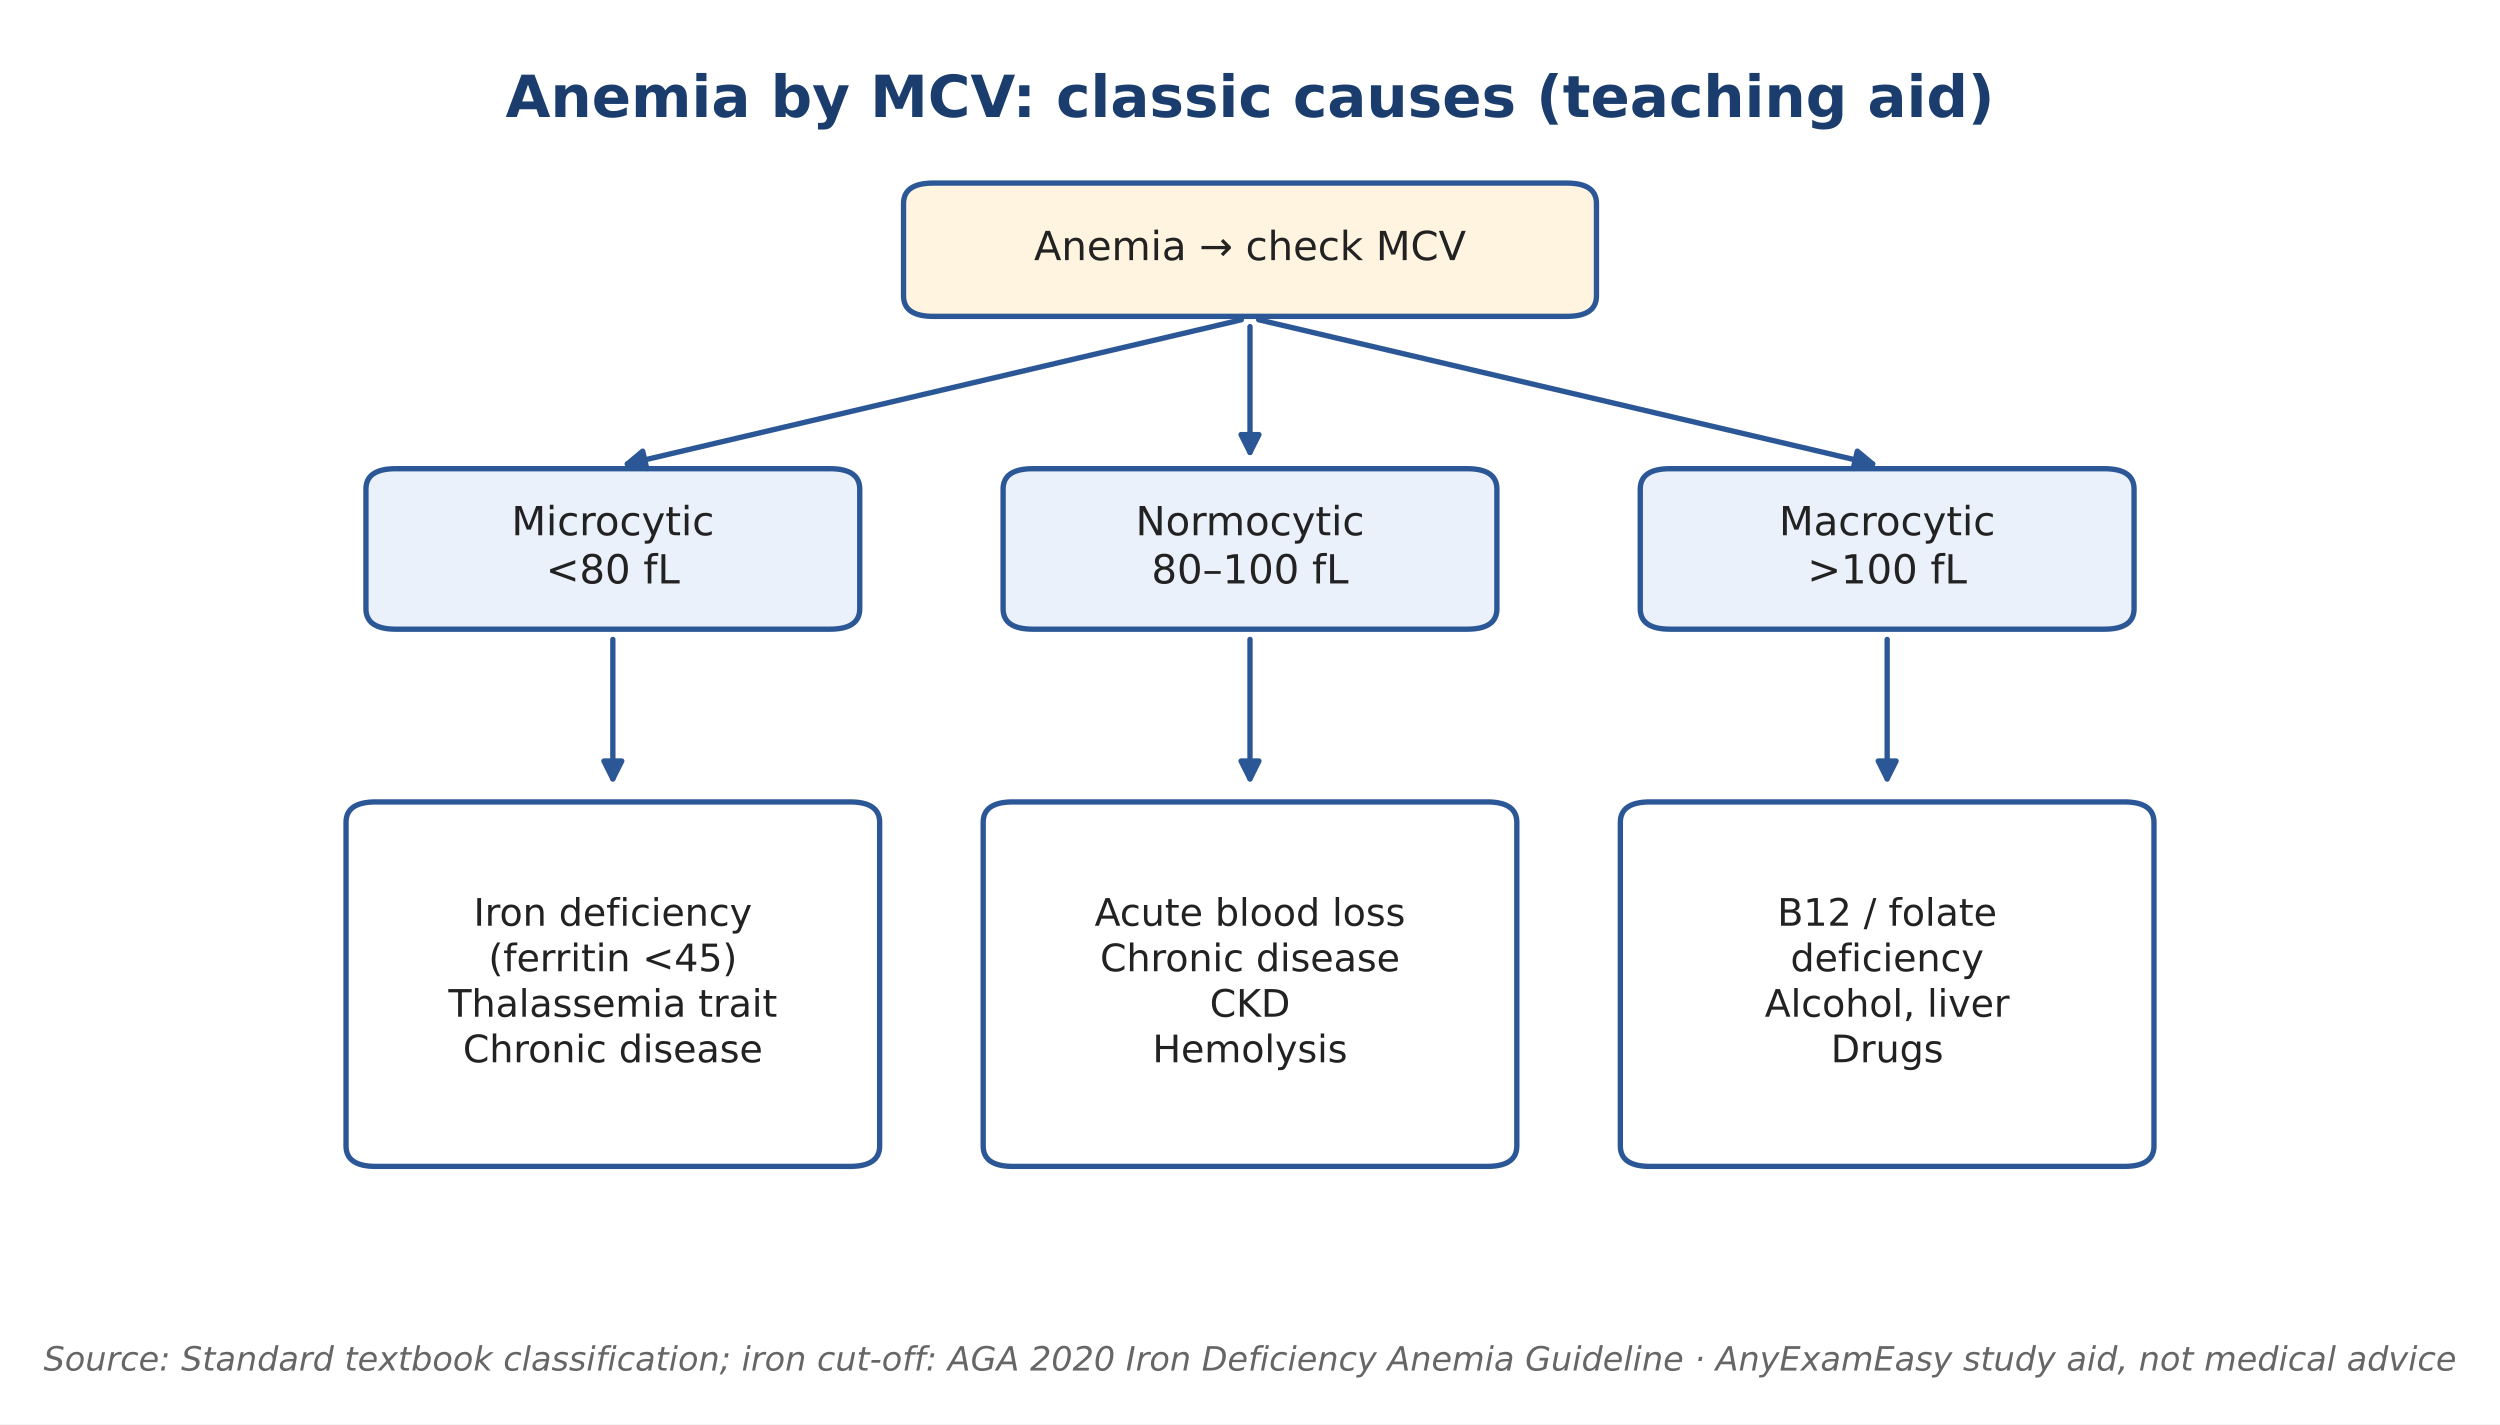
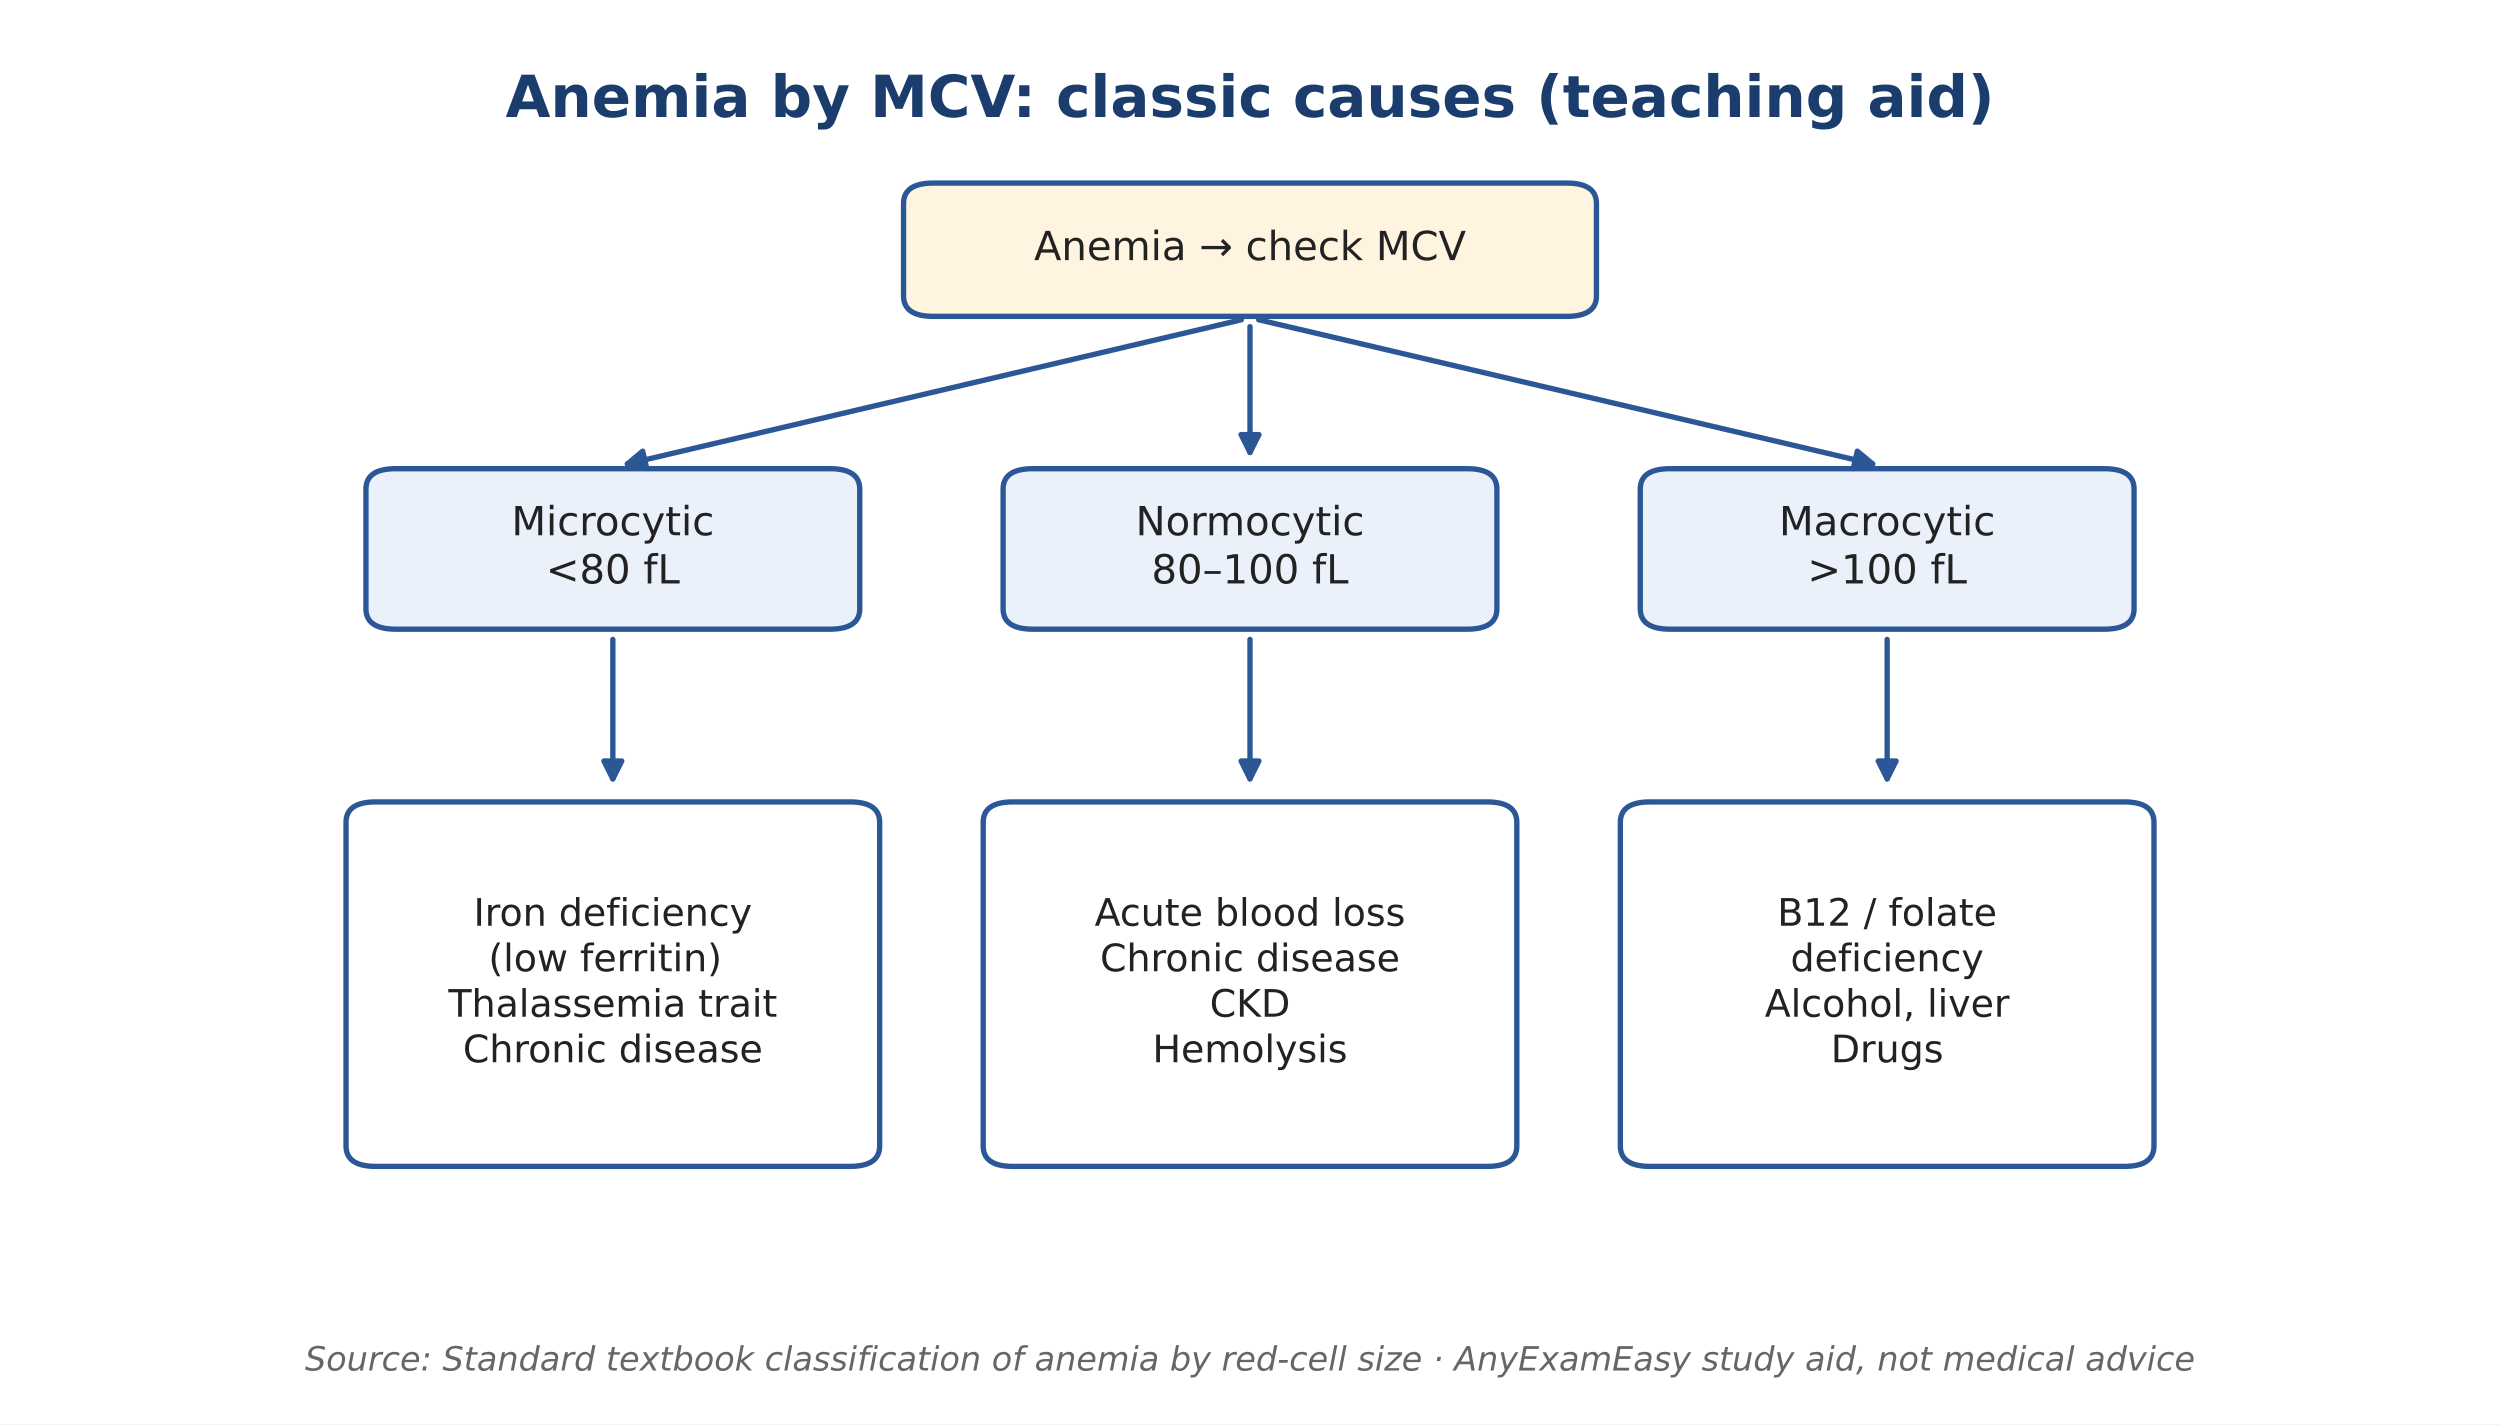
<svg xmlns="http://www.w3.org/2000/svg" width="560.488pt" height="319.32pt" viewBox="0 0 560.488 319.32" version="1.1">
  <defs>
    <style type="text/css">*{stroke-linejoin: round; stroke-linecap: butt}</style>
  </defs>
  <g id="figure_1">
    <g id="patch_1">
      <path d="M 0 319.32  L 560.488 319.32  L 560.488 0  L 0 0  z " style="fill: #ffffff" />
    </g>
    <g id="axes_1">
      <g id="patch_2">
        <path d="M 209.266 70.928  L 351.222 70.928  Q 357.918 70.928 357.918 66.354  L 357.918 45.62  Q 357.918 41.046 351.222 41.046  L 209.266 41.046  Q 202.57 41.046 202.57 45.62  L 202.57 66.354  Q 202.57 70.928 209.266 70.928  z " clip-path="url(#p478dfbf950)" style="fill: #fff4e0; stroke: #2b5797; stroke-width: 1.2; stroke-linejoin: miter" />
      </g>
      <g id="patch_3">
        <path d="M 88.738 141.06  L 186.054 141.06  Q 192.75 141.06 192.75 136.486  L 192.75 109.653  Q 192.75 105.079 186.054 105.079  L 88.738 105.079  Q 82.042 105.079 82.042 109.653  L 82.042 136.486  Q 82.042 141.06 88.738 141.06  z " clip-path="url(#p478dfbf950)" style="fill: #eaf1fa; stroke: #2b5797; stroke-width: 1.2; stroke-linejoin: miter" />
      </g>
      <g id="patch_4">
        <path d="M 84.274 261.503  L 190.518 261.503  Q 197.214 261.503 197.214 256.929  L 197.214 184.359  Q 197.214 179.785 190.518 179.785  L 84.274 179.785  Q 77.578 179.785 77.578 184.359  L 77.578 256.929  Q 77.578 261.503 84.274 261.503  z " clip-path="url(#p478dfbf950)" style="fill: #ffffff; stroke: #2b5797; stroke-width: 1.2; stroke-linejoin: miter" />
      </g>
      <g id="patch_5">
        <path d="M 231.586 141.06  L 328.902 141.06  Q 335.598 141.06 335.598 136.486  L 335.598 109.653  Q 335.598 105.079 328.902 105.079  L 231.586 105.079  Q 224.89 105.079 224.89 109.653  L 224.89 136.486  Q 224.89 141.06 231.586 141.06  z " clip-path="url(#p478dfbf950)" style="fill: #eaf1fa; stroke: #2b5797; stroke-width: 1.2; stroke-linejoin: miter" />
      </g>
      <g id="patch_6">
        <path d="M 227.122 261.503  L 333.366 261.503  Q 340.062 261.503 340.062 256.929  L 340.062 184.359  Q 340.062 179.785 333.366 179.785  L 227.122 179.785  Q 220.426 179.785 220.426 184.359  L 220.426 256.929  Q 220.426 261.503 227.122 261.503  z " clip-path="url(#p478dfbf950)" style="fill: #ffffff; stroke: #2b5797; stroke-width: 1.2; stroke-linejoin: miter" />
      </g>
      <g id="patch_7">
        <path d="M 374.434 141.06  L 471.75 141.06  Q 478.446 141.06 478.446 136.486  L 478.446 109.653  Q 478.446 105.079 471.75 105.079  L 374.434 105.079  Q 367.738 105.079 367.738 109.653  L 367.738 136.486  Q 367.738 141.06 374.434 141.06  z " clip-path="url(#p478dfbf950)" style="fill: #eaf1fa; stroke: #2b5797; stroke-width: 1.2; stroke-linejoin: miter" />
      </g>
      <g id="patch_8">
        <path d="M 369.97 261.503  L 476.214 261.503  Q 482.91 261.503 482.91 256.929  L 482.91 184.359  Q 482.91 179.785 476.214 179.785  L 369.97 179.785  Q 363.274 179.785 363.274 184.359  L 363.274 256.929  Q 363.274 261.503 369.97 261.503  z " clip-path="url(#p478dfbf950)" style="fill: #ffffff; stroke: #2b5797; stroke-width: 1.2; stroke-linejoin: miter" />
      </g>
      <g id="text_1">
        <text style="font-weight: 700; font-size: 13px; font-family: 'DejaVu Sans'; text-anchor: middle; fill: #1a3d6d" x="280.244" y="26.226" transform="rotate(-0 280.2439 26.22557)">Anemia by MCV: classic causes (teaching aid)</text>
      </g>
      <g id="text_2">
-         <text style="font-style: italic; font-size: 7.5px; font-family: 'DejaVu Sans'; text-anchor: middle; fill: #666666" x="280.244" y="307.269" transform="rotate(-0 280.2439 307.269)">Source: Standard textbook classification; iron cut-off: AGA 2020 Iron Deficiency Anemia Guideline  ·  AnyExamEasy study aid, not medical advice</text>
+         <text style="font-style: italic; font-size: 7.5px; font-family: 'DejaVu Sans'; text-anchor: middle; fill: #666666" x="280.244" y="307.269" transform="rotate(-0 280.2439 307.269)">Source: Standard textbook classification of anemia by red-cell size  ·  AnyExamEasy study aid, not medical advice</text>
      </g>
      <g id="text_3">
        <text style="font-size: 9px; font-family: 'DejaVu Sans'; text-anchor: middle; fill: #222222" x="280.244" y="58.325" transform="rotate(-0 280.2439 58.32544)">Anemia → check MCV</text>
      </g>
      <g id="text_4">
        <text style="font-size: 9px; font-family: 'DejaVu Sans'; fill: #222222" transform="translate(114.6583 120.0066)">Microcytic</text>
        <text style="font-size: 9px; font-family: 'DejaVu Sans'; fill: #222222" transform="translate(122.3772 130.8091)">&lt;80 fL</text>
      </g>
      <g id="text_5">
        <text style="font-size: 8.5px; font-family: 'DejaVu Sans'; fill: #222222" transform="translate(106.1757 207.5489)">Iron deficiency</text>
-         <text style="font-size: 8.5px; font-family: 'DejaVu Sans'; fill: #222222" transform="translate(109.5073 217.7512)">(ferritin &lt;45)</text>
+         <text style="font-size: 8.5px; font-family: 'DejaVu Sans'; fill: #222222" transform="translate(109.5073 217.7512)">(low ferritin)</text>
        <text style="font-size: 8.5px; font-family: 'DejaVu Sans'; fill: #222222" transform="translate(100.5338 227.9535)">Thalassemia trait</text>
        <text style="font-size: 8.5px; font-family: 'DejaVu Sans'; fill: #222222" transform="translate(103.7778 238.1558)">Chronic disease</text>
      </g>
      <g id="patch_9">
        <path d="M 278.295 71.691  Q 208.82 88.004 140.65 104.01  " style="fill: none; stroke: #2b5797; stroke-width: 1.2; stroke-linecap: round" />
        <path d="M 145.001 105.043  L 140.65 104.01  L 144.087 101.149  z " style="fill: #2b5797; stroke: #2b5797; stroke-width: 1.2; stroke-linecap: round" />
      </g>
      <g id="patch_10">
        <path d="M 137.396 143.361  Q 137.396 159.66 137.396 174.616  " style="fill: none; stroke: #2b5797; stroke-width: 1.2; stroke-linecap: round" />
        <path d="M 139.396 170.616  L 137.396 174.616  L 135.396 170.616  z " style="fill: #2b5797; stroke: #2b5797; stroke-width: 1.2; stroke-linecap: round" />
      </g>
      <g id="text_6">
        <text style="font-size: 9px; font-family: 'DejaVu Sans'; fill: #222222" transform="translate(254.5897 120.0066)">Normocytic</text>
        <text style="font-size: 9px; font-family: 'DejaVu Sans'; fill: #222222" transform="translate(258.1567 130.8091)">80–100 fL</text>
      </g>
      <g id="text_7">
        <text style="font-size: 8.5px; font-family: 'DejaVu Sans'; fill: #222222" transform="translate(245.4112 207.5492)">Acute blood loss</text>
        <text style="font-size: 8.5px; font-family: 'DejaVu Sans'; fill: #222222" transform="translate(246.6258 217.7515)">Chronic disease</text>
        <text style="font-size: 8.5px; font-family: 'DejaVu Sans'; fill: #222222" transform="translate(271.2167 227.9532)">CKD</text>
        <text style="font-size: 8.5px; font-family: 'DejaVu Sans'; fill: #222222" transform="translate(258.3877 238.1555)">Hemolysis</text>
      </g>
      <g id="patch_11">
        <path d="M 280.244 73.235  Q 280.244 88.006 280.244 101.435  " style="fill: none; stroke: #2b5797; stroke-width: 1.2; stroke-linecap: round" />
        <path d="M 282.244 97.435  L 280.244 101.435  L 278.244 97.435  z " style="fill: #2b5797; stroke: #2b5797; stroke-width: 1.2; stroke-linecap: round" />
      </g>
      <g id="patch_12">
        <path d="M 280.244 143.361  Q 280.244 159.66 280.244 174.616  " style="fill: none; stroke: #2b5797; stroke-width: 1.2; stroke-linecap: round" />
        <path d="M 282.244 170.616  L 280.244 174.616  L 278.244 170.616  z " style="fill: #2b5797; stroke: #2b5797; stroke-width: 1.2; stroke-linecap: round" />
      </g>
      <g id="text_8">
        <text style="font-size: 9px; font-family: 'DejaVu Sans'; fill: #222222" transform="translate(398.8468 120.0066)">Macrocytic</text>
        <text style="font-size: 9px; font-family: 'DejaVu Sans'; fill: #222222" transform="translate(405.2101 130.8091)">&gt;100 fL</text>
      </g>
      <g id="text_9">
        <text style="font-size: 8.5px; font-family: 'DejaVu Sans'; fill: #222222" transform="translate(398.4718 207.5492)">B12 / folate</text>
        <text style="font-size: 8.5px; font-family: 'DejaVu Sans'; fill: #222222" transform="translate(401.4236 217.7515)">deficiency</text>
        <text style="font-size: 8.5px; font-family: 'DejaVu Sans'; fill: #222222" transform="translate(395.6516 227.9538)">Alcohol, liver</text>
        <text style="font-size: 8.5px; font-family: 'DejaVu Sans'; fill: #222222" transform="translate(410.4668 238.1555)">Drugs</text>
      </g>
      <g id="patch_13">
        <path d="M 282.193 71.691  Q 351.668 88.004 419.838 104.01  " style="fill: none; stroke: #2b5797; stroke-width: 1.2; stroke-linecap: round" />
        <path d="M 416.401 101.149  L 419.838 104.01  L 415.487 105.043  z " style="fill: #2b5797; stroke: #2b5797; stroke-width: 1.2; stroke-linecap: round" />
      </g>
      <g id="patch_14">
        <path d="M 423.092 143.361  Q 423.092 159.66 423.092 174.616  " style="fill: none; stroke: #2b5797; stroke-width: 1.2; stroke-linecap: round" />
        <path d="M 425.092 170.616  L 423.092 174.616  L 421.092 170.616  z " style="fill: #2b5797; stroke: #2b5797; stroke-width: 1.2; stroke-linecap: round" />
      </g>
    </g>
  </g>
  <defs>
    <clipPath id="p478dfbf950">
      <rect x="57.044" y="7.2" width="446.4" height="304.92" />
    </clipPath>
  </defs>
</svg>
